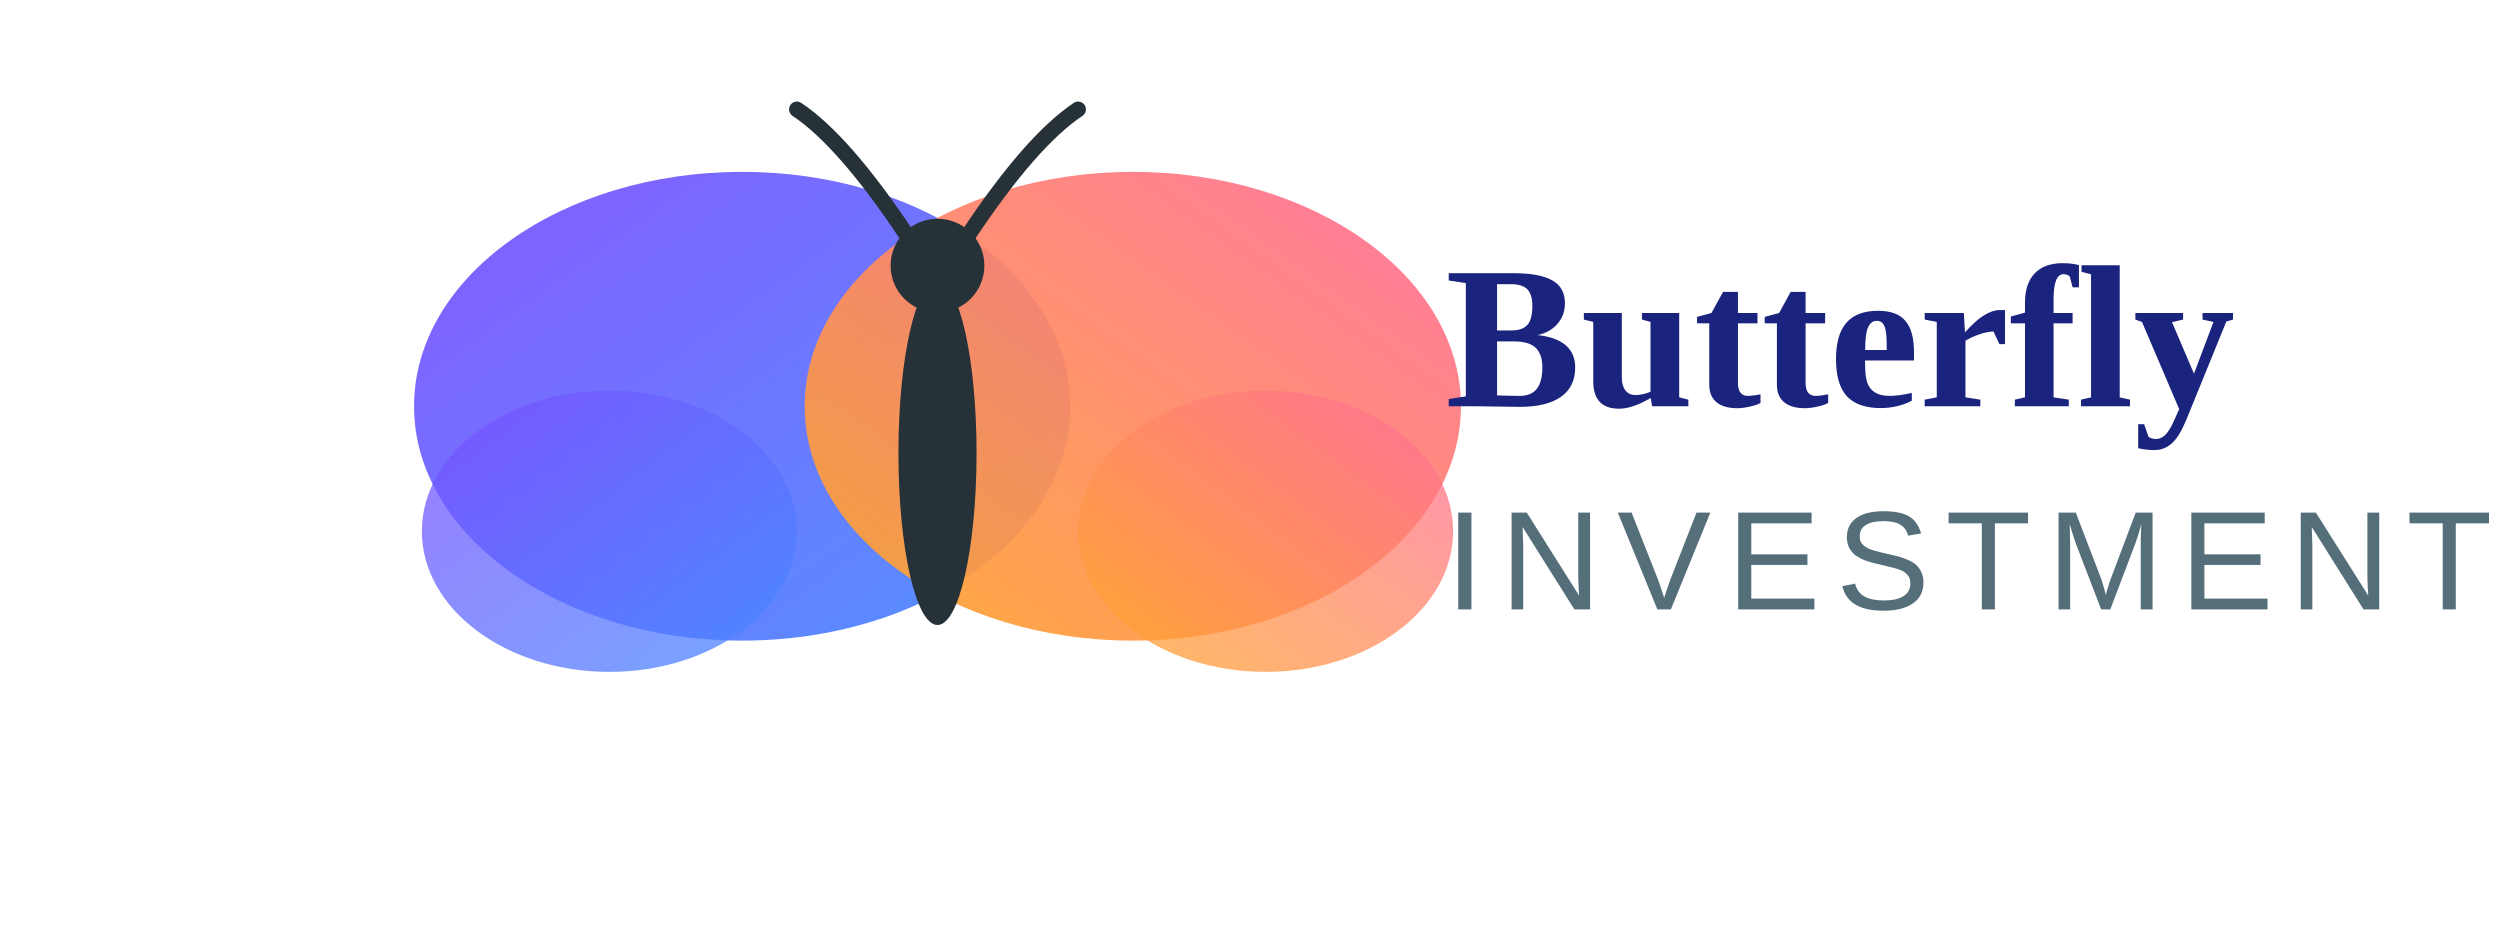
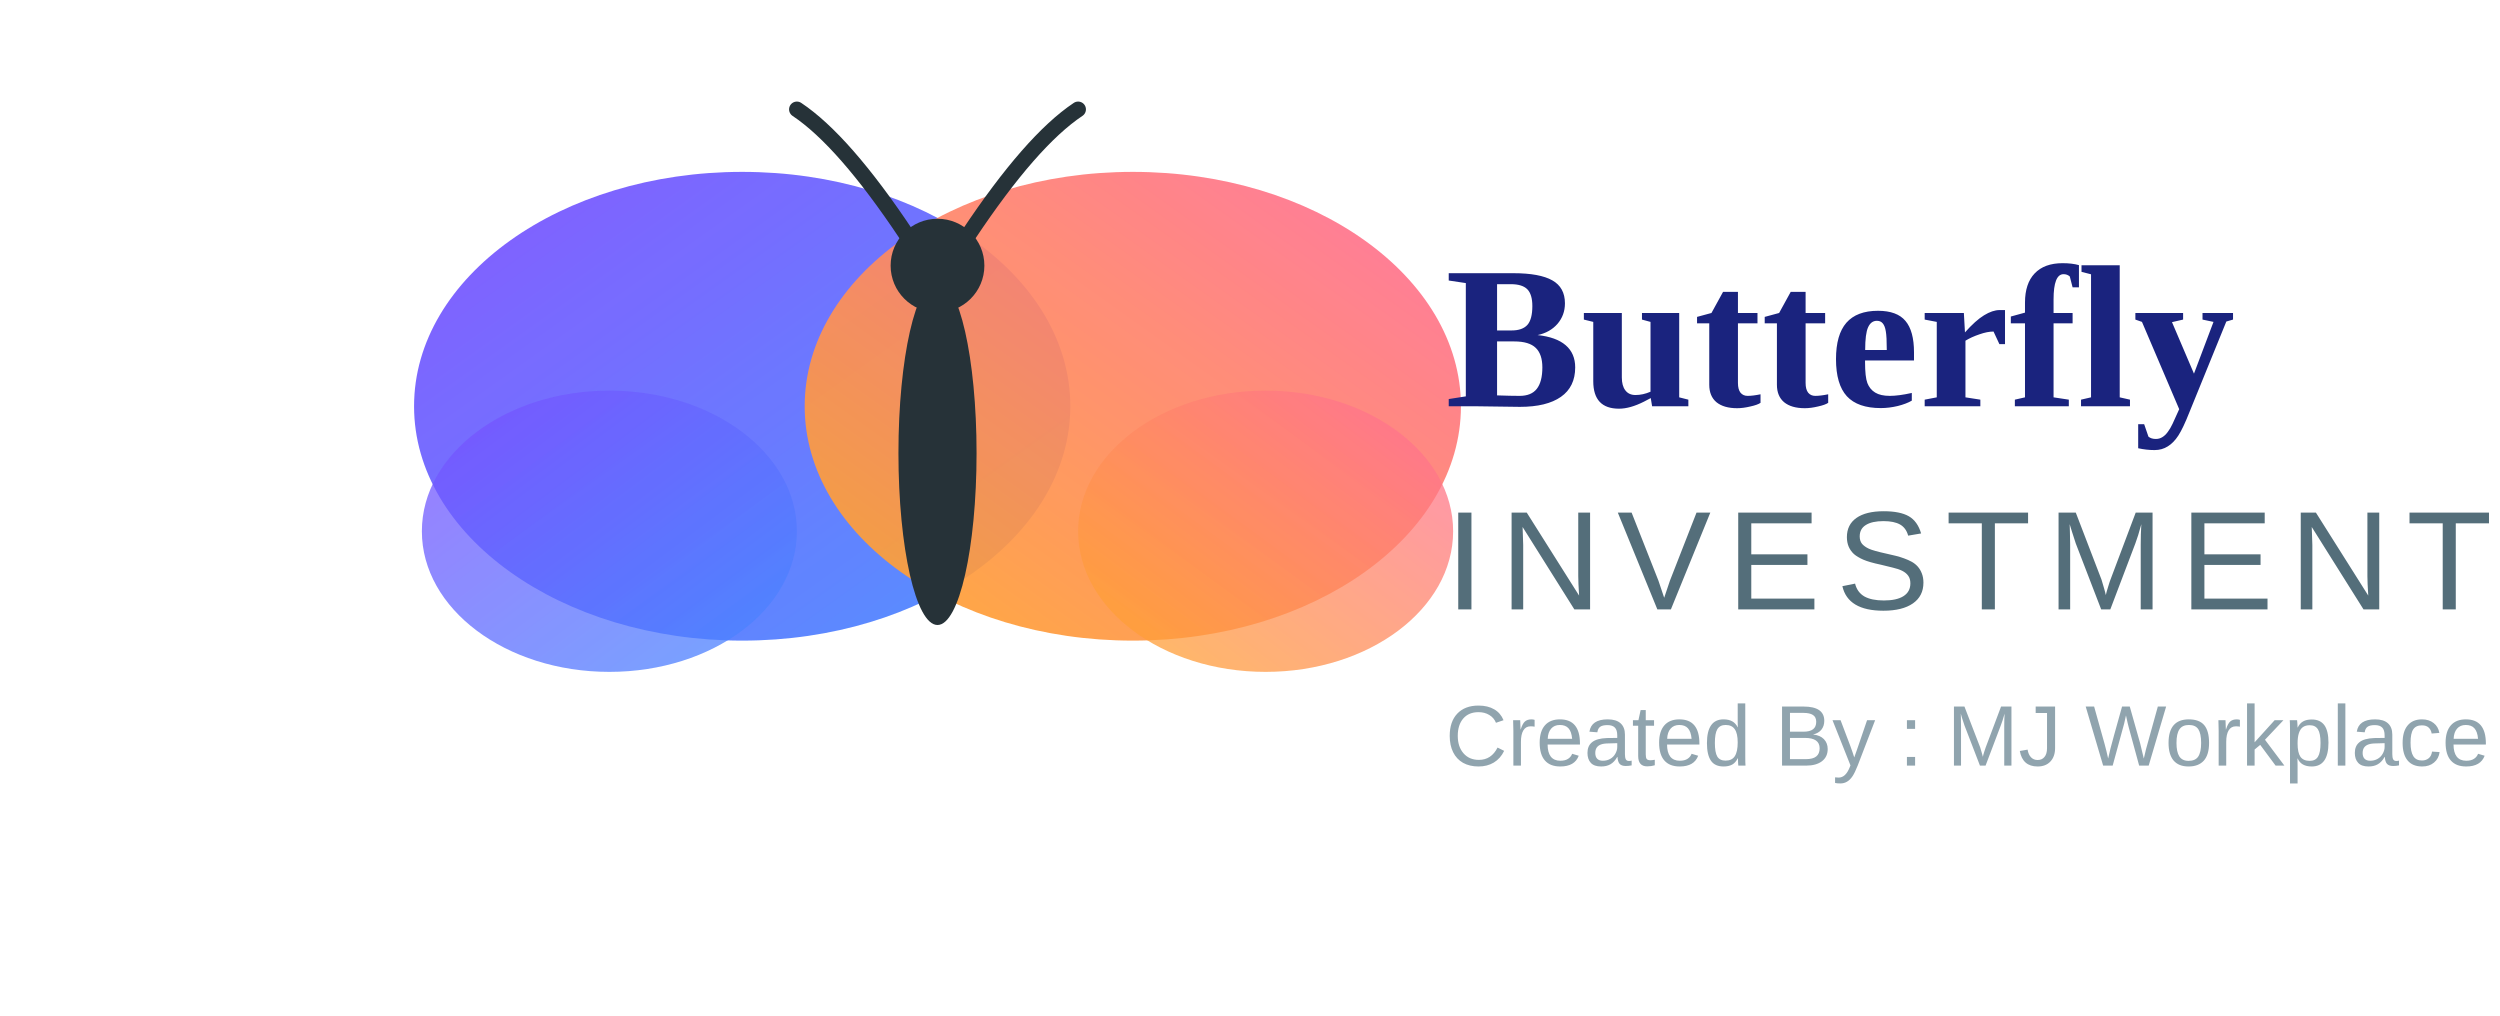
- <svg xmlns="http://www.w3.org/2000/svg" viewBox="0 0 320 120" role="img" aria-label="Butterfly Investment">
+ <svg xmlns="http://www.w3.org/2000/svg" viewBox="0 0 320 130" role="img" aria-label="Butterfly Investment">
  <defs>
    <linearGradient id="wingL" x1="0%" y1="0%" x2="100%" y2="100%">
      <stop offset="0%" stop-color="#7c4dff" />
      <stop offset="100%" stop-color="#448aff" />
    </linearGradient>
    <linearGradient id="wingR" x1="100%" y1="0%" x2="0%" y2="100%">
      <stop offset="0%" stop-color="#ff6b9d" />
      <stop offset="100%" stop-color="#ffa726" />
    </linearGradient>
  </defs>
  <ellipse cx="95" cy="52" rx="42" ry="30" fill="url(#wingL)" opacity="0.92" />
  <ellipse cx="78" cy="68" rx="24" ry="18" fill="url(#wingL)" opacity="0.75" />
  <ellipse cx="145" cy="52" rx="42" ry="30" fill="url(#wingR)" opacity="0.92" />
  <ellipse cx="162" cy="68" rx="24" ry="18" fill="url(#wingR)" opacity="0.75" />
  <ellipse cx="120" cy="58" rx="5" ry="22" fill="#263238" />
  <circle cx="120" cy="34" r="6" fill="#263238" />
  <path d="M116 30 Q108 18 102 14" stroke="#263238" stroke-width="2" fill="none" stroke-linecap="round" />
  <path d="M124 30 Q132 18 138 14" stroke="#263238" stroke-width="2" fill="none" stroke-linecap="round" />
  <text x="185" y="52" font-family="Georgia, 'Times New Roman', serif" font-size="26" font-weight="700" fill="#1a237e">Butterfly</text>
  <text x="185" y="78" font-family="Arial, Helvetica, sans-serif" font-size="18" font-weight="400" fill="#546e7a" letter-spacing="2">INVESTMENT</text>
+   <text x="185" y="98" font-family="Arial, Helvetica, sans-serif" font-size="11" font-weight="400" fill="#90a4ae">Created By : MJ Workplace</text>
</svg>
